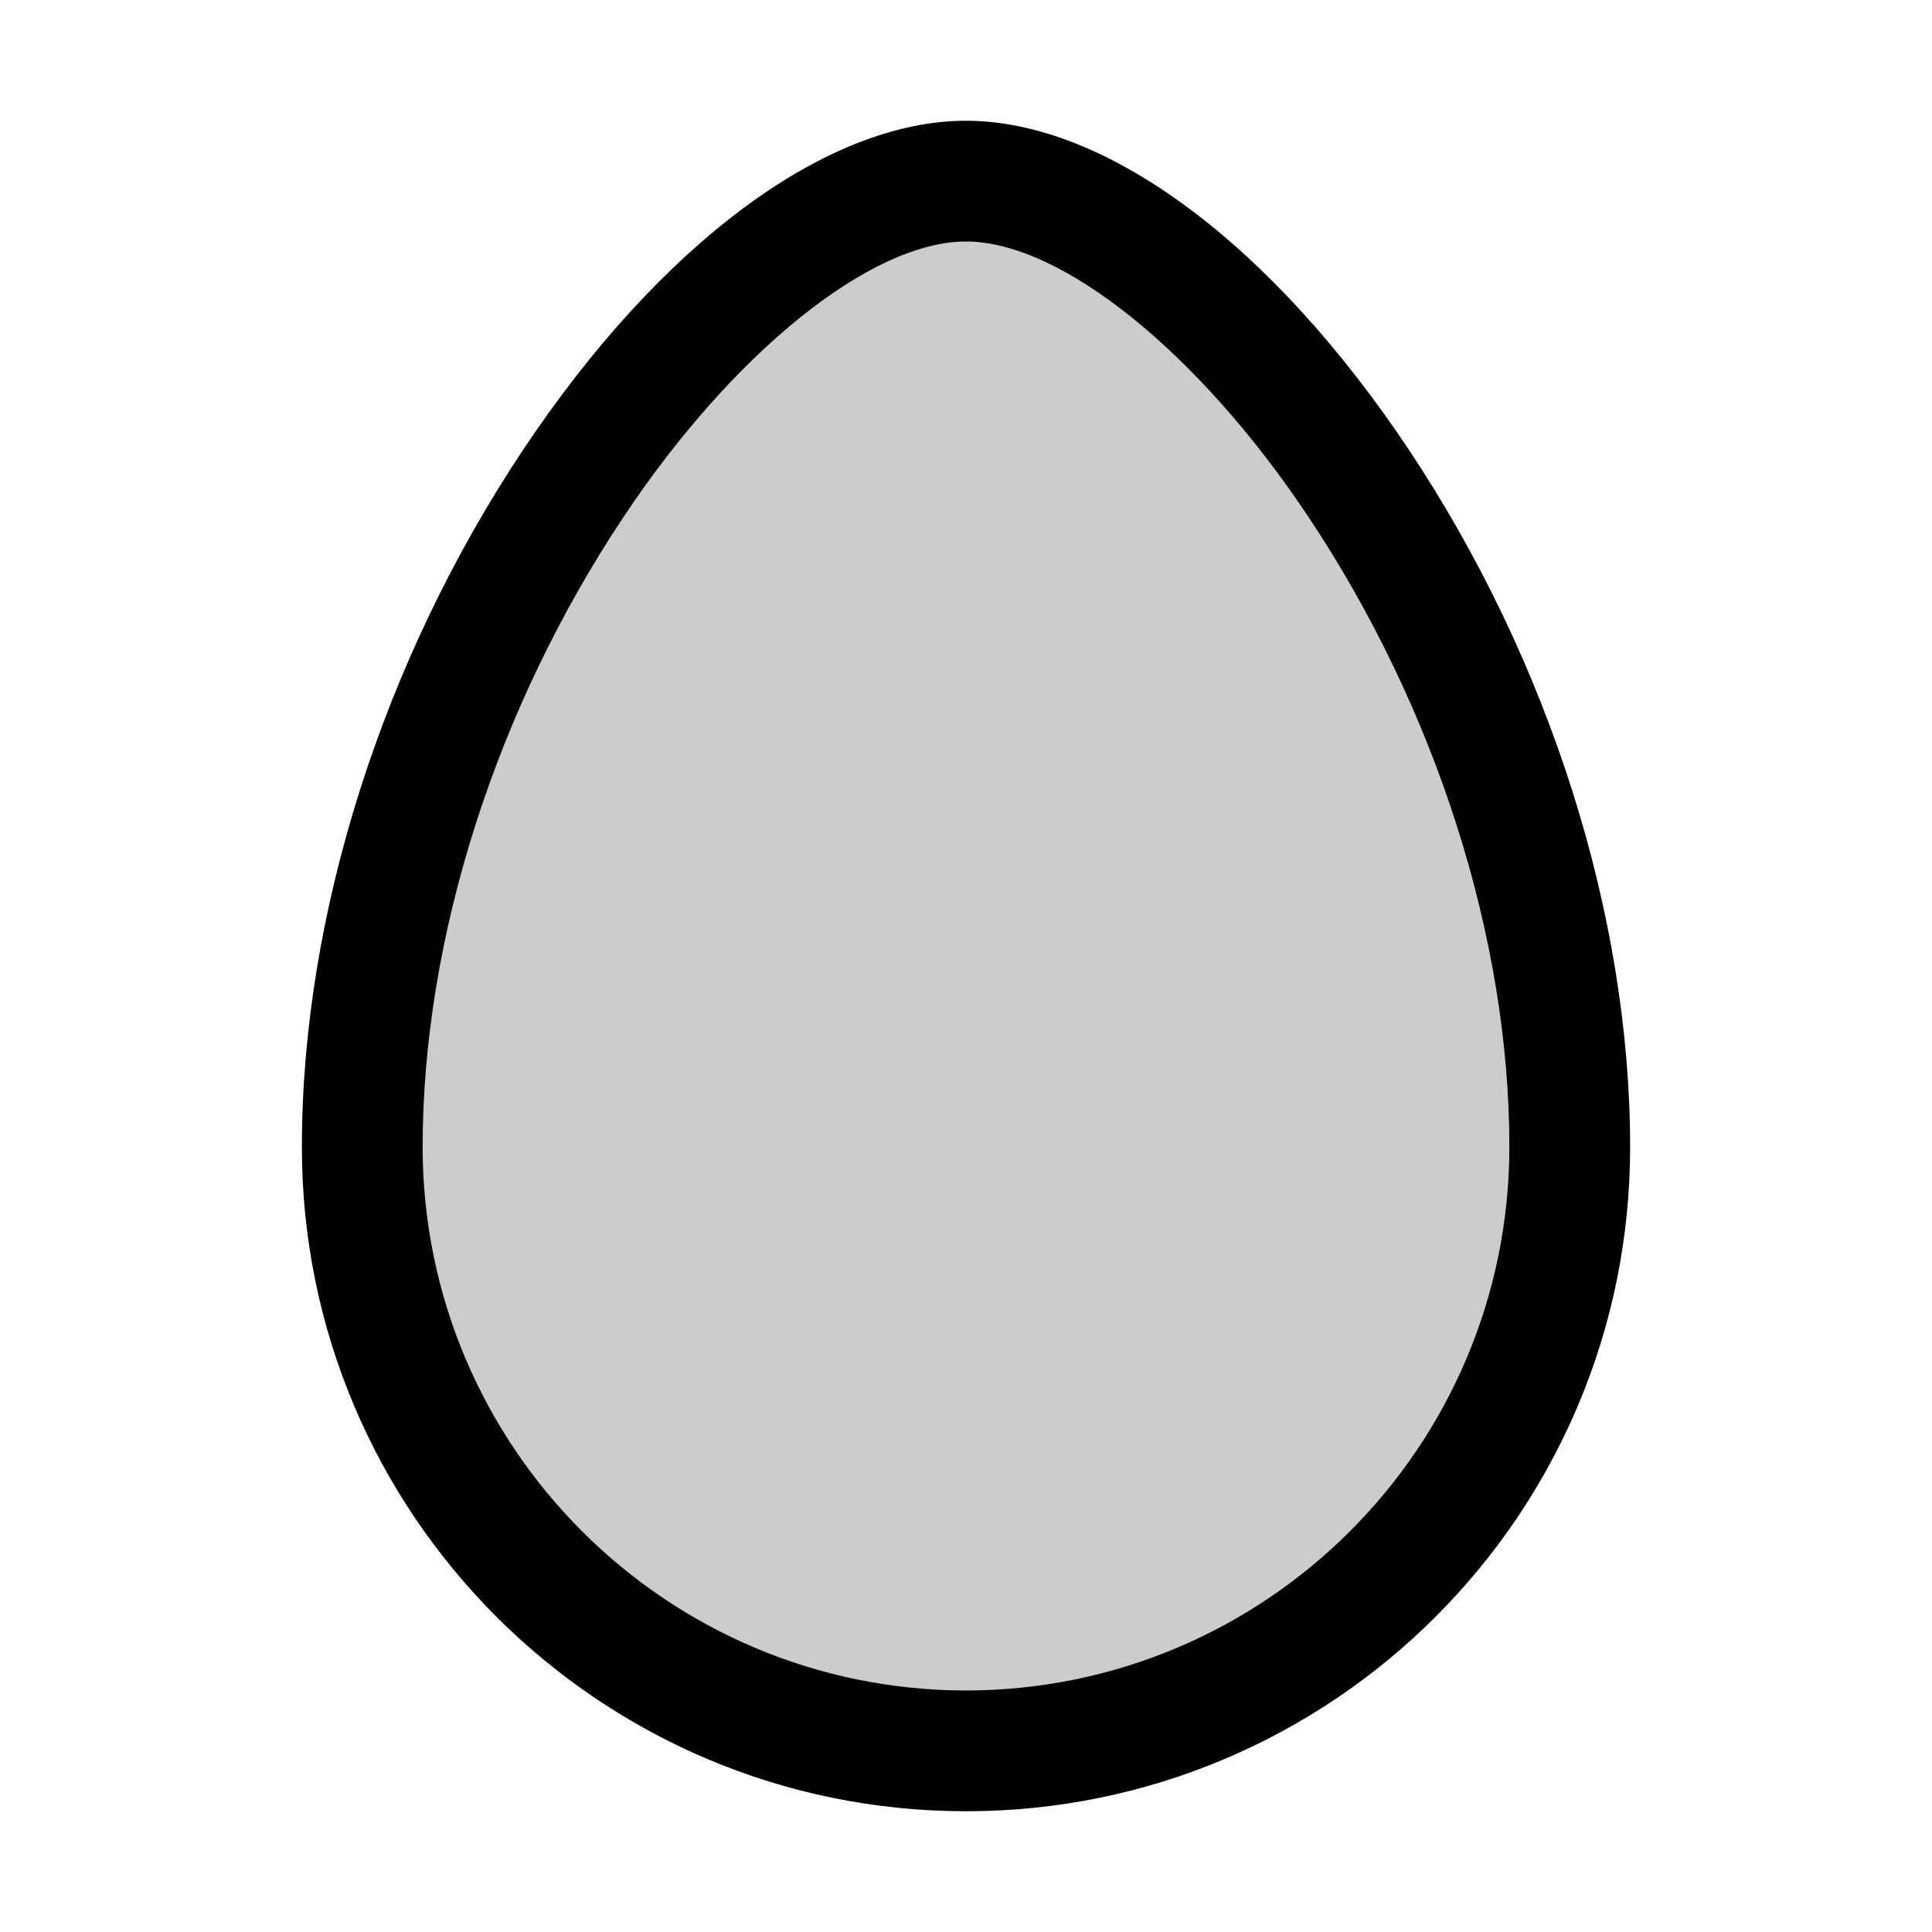
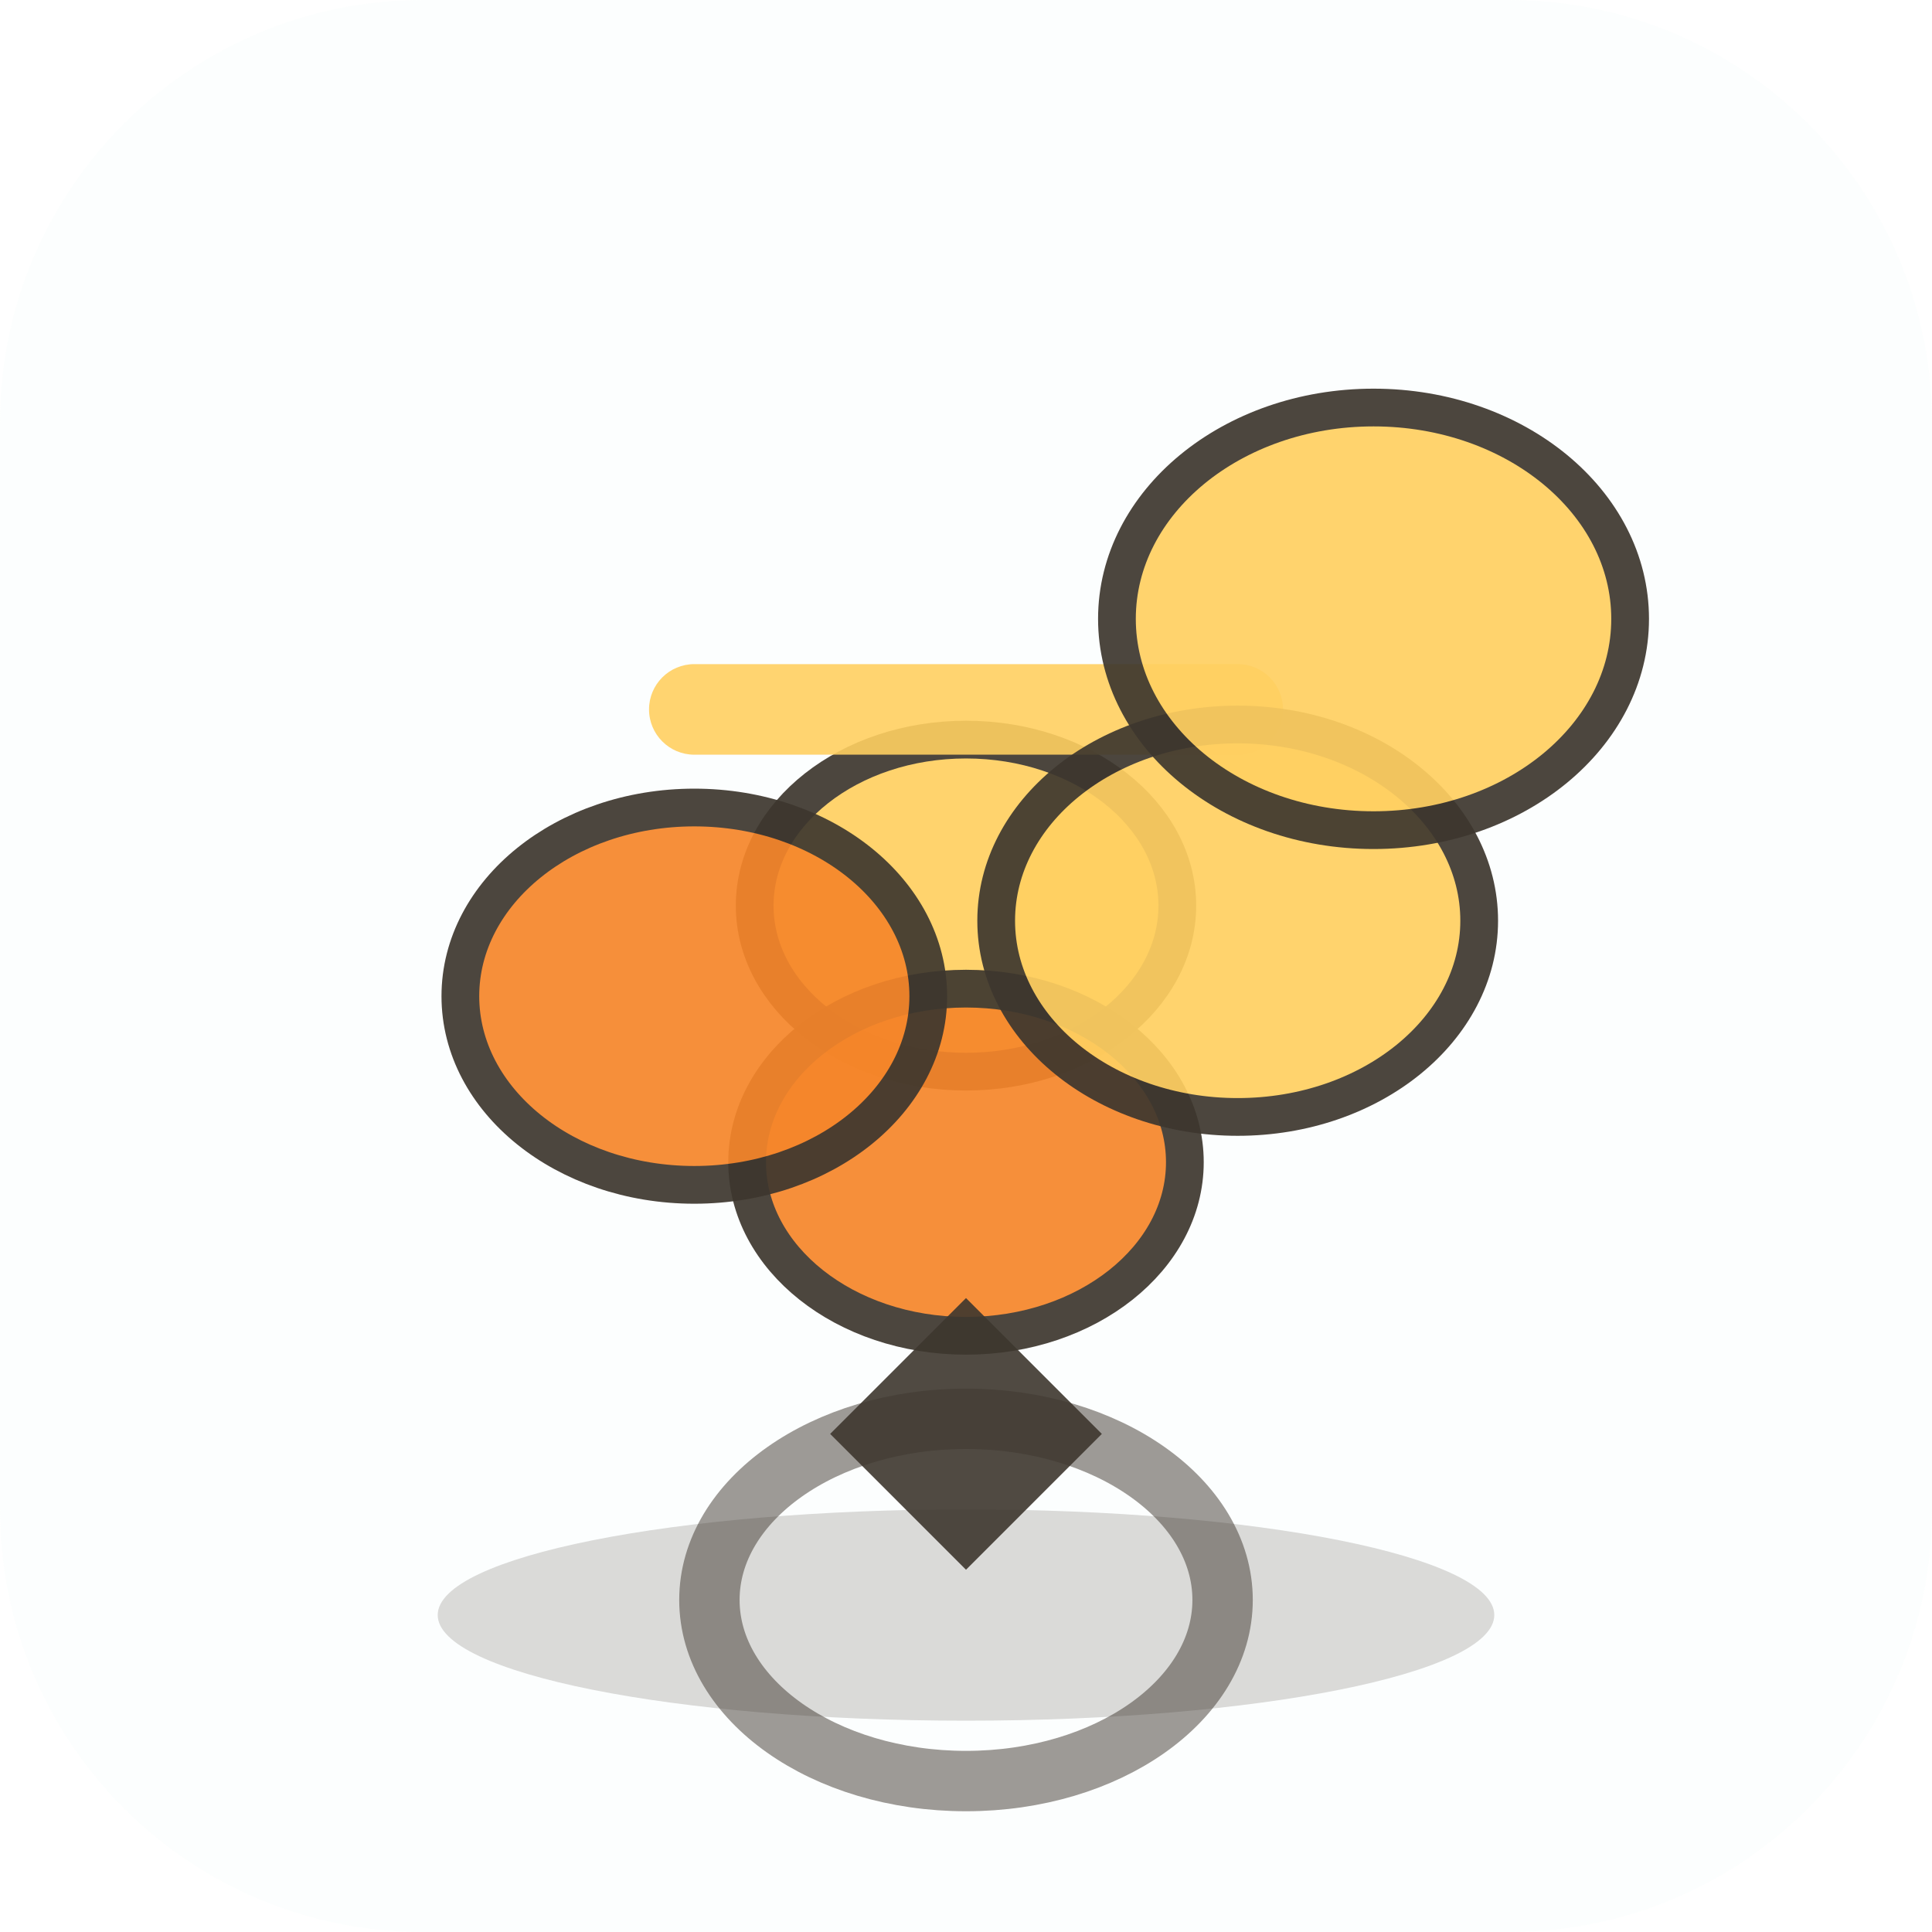
- <svg xmlns="http://www.w3.org/2000/svg" width="512" height="512" fill="currentColor" aria-hidden="true" data-reduced-still="protein" data-source="phosphor-icons-react@2.1.10/Egg" viewBox="0 0 256 256">
-   <path d="M208 152a80 80 0 0 1-160 0c0-64 48-128 80-128s80 64 80 128" opacity=".2" />
-   <path d="M186.66 59.56C168.47 32.29 146.54 16 128 16S87.53 32.29 69.34 59.56C50.7 87.54 40 121.23 40 152a88 88 0 0 0 176 0c0-30.77-10.7-64.46-29.34-92.44M128 224a72.08 72.08 0 0 1-72-72c0-27.69 9.72-58.15 26.66-83.56C97.19 46.64 115.41 32 128 32s30.81 14.64 45.34 36.44C190.28 93.85 200 124.31 200 152a72.08 72.08 0 0 1-72 72" />
+ <svg xmlns="http://www.w3.org/2000/svg" viewBox="0 0 256 256" role="img" aria-label="Protein" data-source="zenflow-original-v6" data-icon-id="protein">
+   <rect width="256" height="256" rx="56" fill="#effaf7" opacity="0.18" />
+   <ellipse cx="128" cy="214" rx="70" ry="14" fill="#3d362e" opacity="0.18" />
+   <ellipse cx="128" cy="120" rx="28" ry="22" fill="#ffcf61" stroke="#3d362e" stroke-width="5" opacity="0.92" />
+   <ellipse cx="128" cy="154" rx="29" ry="23" fill="#f58529" stroke="#3d362e" stroke-width="5" opacity="0.92" />
+   <rect x="86" y="88" width="84" height="12" rx="6" fill="#ffcf61" opacity="0.9" />
+   <ellipse cx="92" cy="132" rx="31" ry="25" fill="#f58529" stroke="#3d362e" stroke-width="5" opacity="0.92" />
+   <ellipse cx="164" cy="122" rx="32" ry="26" fill="#ffcf61" stroke="#3d362e" stroke-width="5" opacity="0.92" />
+   <path d="M128 172L146 190L128 208L110 190Z" fill="#3d362e" opacity="0.9" />
+   <ellipse cx="182" cy="82" rx="34" ry="28" fill="#ffcf61" stroke="#3d362e" stroke-width="5" opacity="0.92" />
+   <ellipse cx="128" cy="212" rx="34" ry="24" fill="none" stroke="#3d362e" stroke-width="8" opacity="0.5" />
</svg>
